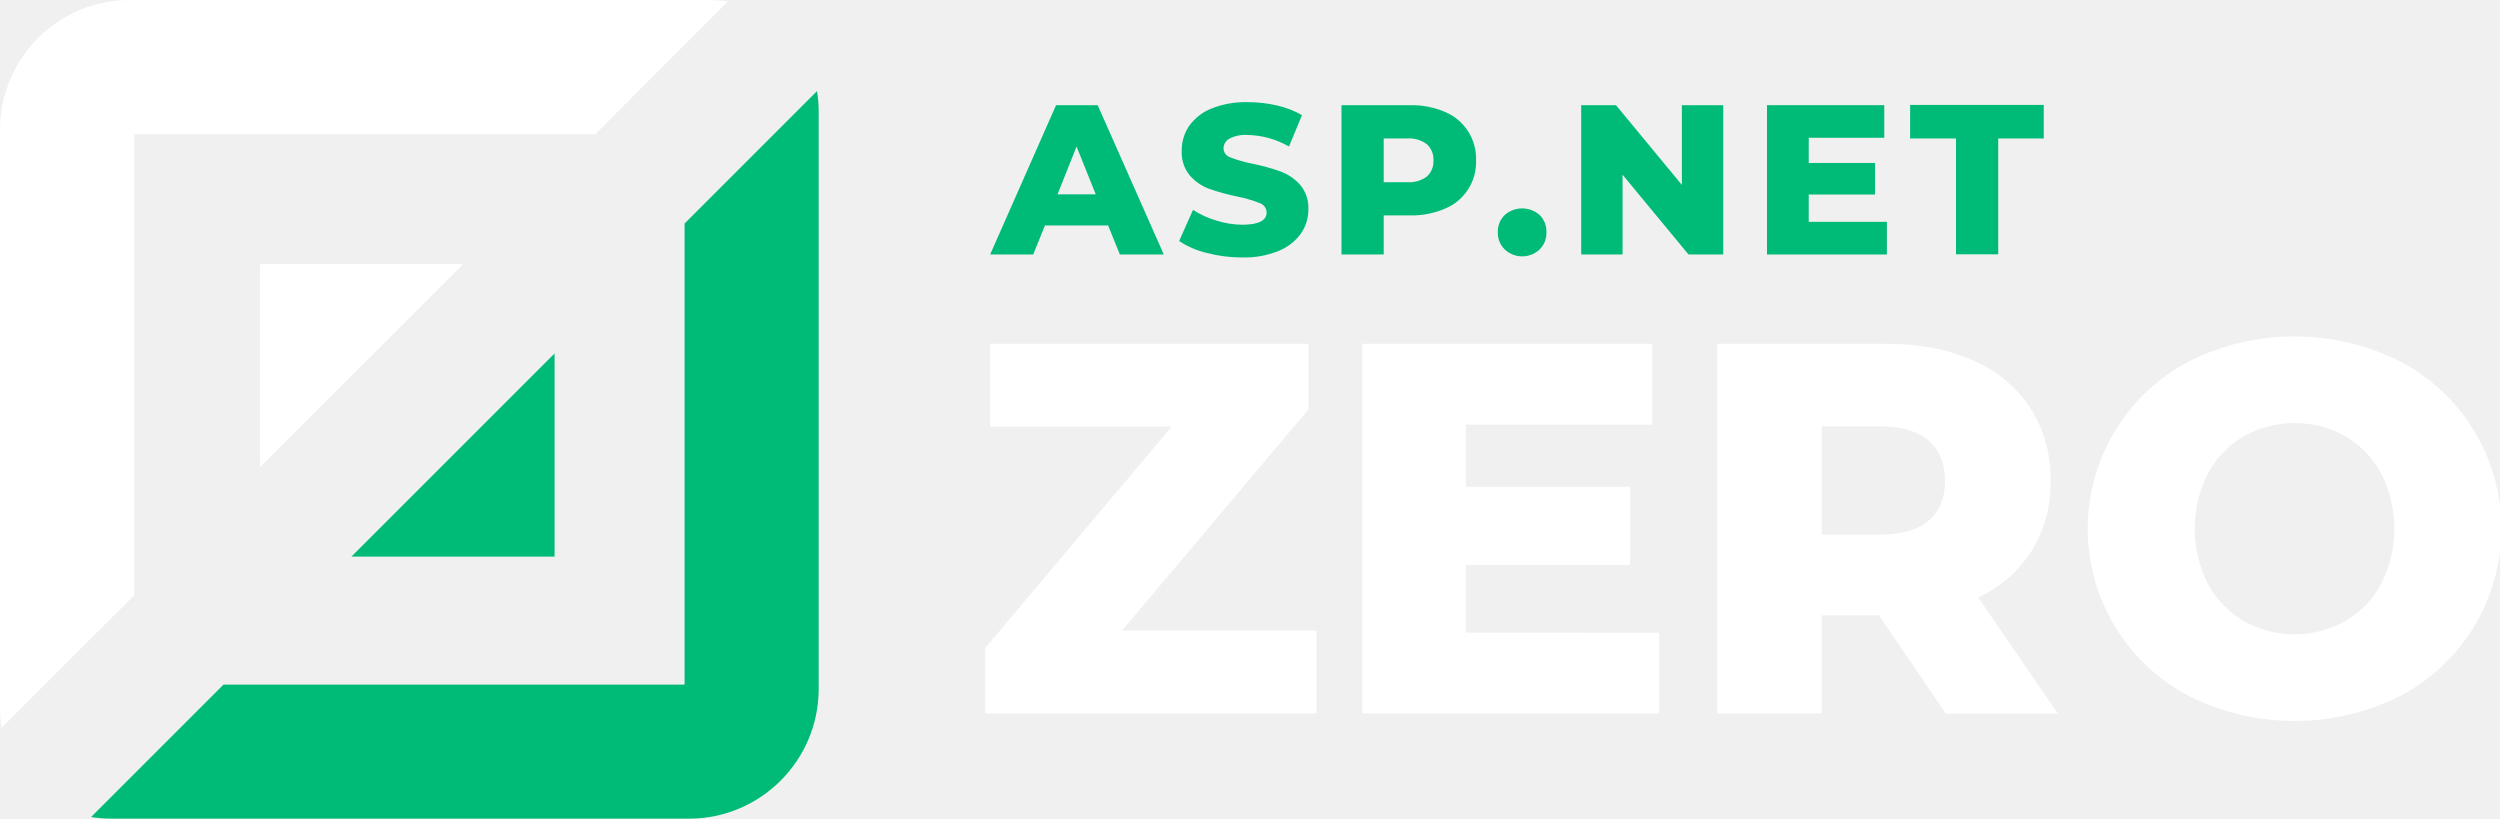
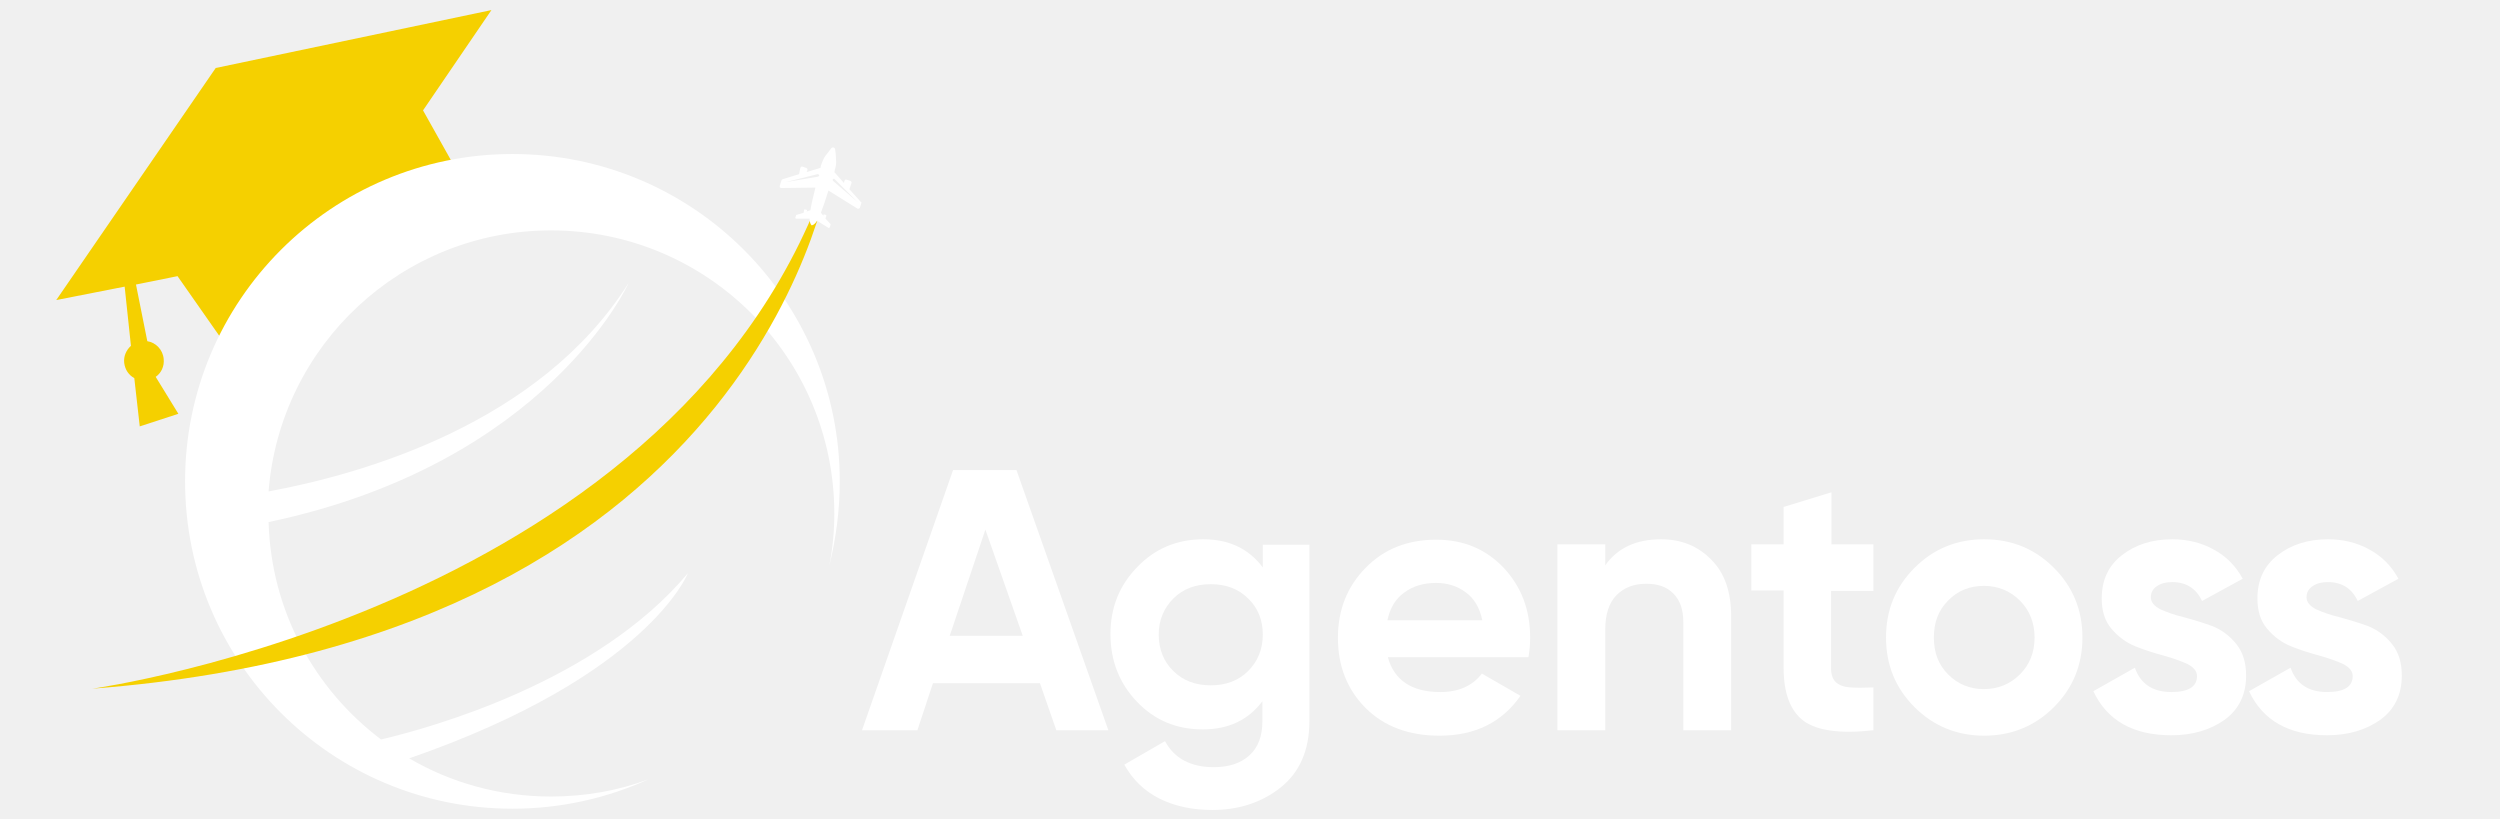
- <svg xmlns="http://www.w3.org/2000/svg" viewBox="0 0 595.72 195.08">
-   <defs>
-     <style>.cls-1{fill:#fff;}.cls-2{fill:#0b7;}</style>
-   </defs>
-   <g id="Layer_2" data-name="Layer 2">
-     <g id="Layer_1_copy_2" data-name="Layer 1 copy 2">
-       <path class="cls-1" d="M32,32H141.82L173.38.39A30.22,30.22,0,0,0,168.5,0H30.94A30.94,30.94,0,0,0,0,30.94V168.5a30.22,30.22,0,0,0,.39,4.88L32,141.82Z" />
-       <path class="cls-2" d="M163.13,163.13H53.26L21.7,194.69a31.4,31.4,0,0,0,4.88.39H164.14a30.94,30.94,0,0,0,30.94-30.94V26.58a31.4,31.4,0,0,0-.39-4.88L163.13,53.26Z" />
-       <polyline class="cls-2" points="83.74 132.63 132.15 132.63 132.15 84.23" />
-       <polyline class="cls-1" points="110.37 62.93 61.96 62.93 61.96 111.33" />
-       <path class="cls-1" d="M313.68,150.27V170H234.77v-15.6l44.42-52.74H235.9V81.93h75.89V97.54l-44.43,52.73Z" />
-       <path class="cls-1" d="M395.36,150.78V170H324.63V81.93h69.09v19.26H349.3V116h39.14v18.63H349.3v16.11Z" />
-       <path class="cls-1" d="M447.72,146.62h-13.6V170H409.2V81.93h40.28q12,0,20.76,4a30.77,30.77,0,0,1,13.6,11.33,31.08,31.08,0,0,1,4.78,17.3,30.68,30.68,0,0,1-4.47,16.68,30.3,30.3,0,0,1-12.77,11.14l19,27.68H463.7ZM459.55,105q-3.92-3.41-11.58-3.4H434.12v25.8H448q7.66,0,11.58-3.34t3.9-9.5Q463.45,108.37,459.55,105Z" />
-       <path class="cls-1" d="M521.66,165.88a45,45,0,0,1,0-79.79,56.19,56.19,0,0,1,50.21,0,45,45,0,0,1,0,79.79,56.19,56.19,0,0,1-50.21,0ZM558.85,148a22.61,22.61,0,0,0,8.55-8.87,29,29,0,0,0,0-26.31,22.67,22.67,0,0,0-8.55-8.87,24.76,24.76,0,0,0-24.17,0,22.7,22.7,0,0,0-8.56,8.87,29.13,29.13,0,0,0,0,26.31,22.63,22.63,0,0,0,8.56,8.87,24.76,24.76,0,0,0,24.17,0Z" />
-       <path class="cls-2" d="M264.05,53.72H249l-2.8,6.92H235.94l15.71-35.58h9.91l15.76,35.58H266.85ZM261.1,46.3l-4.57-11.38L252,46.3Z" />
-       <path class="cls-2" d="M287.58,60.28a20.42,20.42,0,0,1-6.6-2.85l3.3-7.42a21.24,21.24,0,0,0,5.54,2.54,20.9,20.9,0,0,0,6.2,1c3.86,0,5.8-1,5.8-2.9a2.41,2.41,0,0,0-1.66-2.26,30.24,30.24,0,0,0-5.31-1.55A51.57,51.57,0,0,1,288.14,45a11.33,11.33,0,0,1-4.62-3.18,8.58,8.58,0,0,1-1.93-5.9A10.25,10.25,0,0,1,283.36,30a12,12,0,0,1,5.32-4.14,21.77,21.77,0,0,1,8.66-1.52,30.83,30.83,0,0,1,6.91.78,21.26,21.26,0,0,1,6,2.32l-3.1,7.47a20.71,20.71,0,0,0-9.86-2.75,8.28,8.28,0,0,0-4.37.89,2.67,2.67,0,0,0-1.37,2.31,2.29,2.29,0,0,0,1.62,2.14A29.26,29.26,0,0,0,298.41,39a49.23,49.23,0,0,1,6.73,1.86A11.67,11.67,0,0,1,309.77,44a8.44,8.44,0,0,1,2,5.87A10,10,0,0,1,310,55.65a12.22,12.22,0,0,1-5.34,4.15A21.63,21.63,0,0,1,296,61.35,33,33,0,0,1,287.58,60.28Z" />
-       <path class="cls-2" d="M344.31,26.66a12.08,12.08,0,0,1,7.42,11.56,12,12,0,0,1-7.42,11.51,20.29,20.29,0,0,1-8.39,1.6h-6.2v9.31H319.66V25.06h16.26A20.29,20.29,0,0,1,344.31,26.66ZM340,42.06a4.78,4.78,0,0,0,1.57-3.84A4.83,4.83,0,0,0,340,34.36,6.94,6.94,0,0,0,335.31,33h-5.59V43.41h5.59A7,7,0,0,0,340,42.06Z" />
-       <path class="cls-2" d="M358.59,59.47a5.5,5.5,0,0,1-1.68-4.12,5.45,5.45,0,0,1,1.65-4.12,6.28,6.28,0,0,1,8.31,0,5.47,5.47,0,0,1,1.63,4.12,5.55,5.55,0,0,1-1.65,4.12,6.07,6.07,0,0,1-8.26,0Z" />
-       <path class="cls-2" d="M410.63,25.06V60.64h-8.28l-15.71-19v19h-9.86V25.06h8.29l15.7,19v-19Z" />
-       <path class="cls-2" d="M449.62,52.86v7.78H421.05V25.06H449v7.77H431v6h15.8v7.52H431v6.51Z" />
-       <path class="cls-2" d="M466.09,33H455.16v-8H487v8H476.15v27.6H466.09Z" />
+ <svg xmlns="http://www.w3.org/2000/svg" version="1.1" id="Layer_1" x="0px" y="0px" width="595.7px" height="195.1px" viewBox="0 0 595.7 195.1" style="enable-background:new 0 0 595.7 195.1;" xml:space="preserve">
+   <style type="text/css">
+ 	.st0{fill:#F5D000;}
+ 	.st1{fill:#FFFFFF;}
+ </style>
+   <g>
+     <path class="st0" d="M100.8,26.3l8.8,15.7c0,0-41,2.5-55.4,40.8l-11.9-17l-9.9,2l2.7,13.5c2,0.3,3.7,2,3.9,4.2   c0.2,1.8-0.6,3.4-1.9,4.3l5.4,8.8l-9.2,3L32,90.1c-1.3-0.7-2.2-2-2.4-3.6c-0.2-1.6,0.5-3.1,1.6-4.1l-1.5-14.1l-16.3,3.2l38-55.3   l65.7-13.8L100.8,26.3z" />
+     <path id="XMLID_00000073720491151393326650000005052545182377245619_" class="st1" d="M200.1,114.7c0-43.1-34.9-78-78-78   c-43.1,0-78,34.9-78,78c0,43.1,34.9,78,78,78c11.5,0,22.5-2.5,32.4-7c-7.2,2.7-15.1,4.1-23.2,4.1c-12.3,0-23.9-3.3-33.8-9.1   c56.9-19.7,66.4-44.1,66.4-44.1c-21.7,25.9-61.2,36.8-73.1,39.6c-15.8-11.9-26.2-30.6-26.8-51.8c66.5-14,85.8-57,85.8-57   C128.7,101,86.2,113,64,117.1c2.7-34.8,31.8-62.2,67.3-62.2c37.3,0,67.5,30.2,67.5,67.5c0,4.2-0.4,8.4-1.2,12.4   C199.2,128.3,200.1,121.6,200.1,114.7z" />
+     <path id="XMLID_00000155122171771498920060000008506132114209335185_" class="st0" d="M22,164.1c0,0,141.9-19.6,176.1-124.9   C198.1,39.2,183,151.7,22,164.1z" />
+     <path class="st1" d="M205.1,48.1l-2.7-3l0.5-1.5c0.1-0.2-0.1-0.4-0.3-0.5l-0.9-0.3c-0.2-0.1-0.4,0.1-0.5,0.3l-0.1,0.5l-2.3-2.6   c0.1-0.2,0.1-0.3,0.1-0.5c0.3-0.8,0.4-1.7,0.3-2.6c0-0.8-0.1-1.6-0.2-2.3c-0.1-0.5-0.6-0.6-0.9-0.3c-0.4,0.5-0.9,1.2-1.4,1.8   c-0.5,0.7-0.8,1.5-1.1,2.4c0,0.1-0.1,0.3-0.1,0.5l-3.3,1l0.2-0.5c0.1-0.2-0.1-0.4-0.3-0.5l-0.9-0.3c-0.2-0.1-0.4,0.1-0.5,0.3   l-0.3,1.5l-3.9,1.2c-0.1,0-0.2,0.1-0.3,0.3l-0.4,1.3c-0.1,0.3,0.1,0.5,0.4,0.5l8.1-0.1c-0.5,2-1,4.1-1.2,5.4l-0.9,0.3l0.1-0.2   c0-0.1,0-0.2-0.1-0.2l-0.4-0.1c-0.1,0-0.2,0-0.2,0.1l-0.1,0.7l-1.7,0.5c-0.1,0-0.1,0.1-0.1,0.1l-0.2,0.6c0,0.1,0.1,0.2,0.2,0.2   l3.2,0c0,1.2,0.5,1.6,0.5,1.6s0.6,0,1.3-1.1l2.7,1.7c0.1,0.1,0.2,0,0.3-0.1l0.2-0.6c0-0.1,0-0.1,0-0.2l-1.2-1.3l0.2-0.7   c0-0.1,0-0.2-0.1-0.2l-0.4-0.1c-0.1,0-0.2,0-0.2,0.1l0,0.2l-0.6-0.7c0.5-1.3,1.2-3.3,1.8-5.3l6.9,4.3c0.2,0.1,0.5,0,0.6-0.2   l0.4-1.3C205.2,48.3,205.2,48.2,205.1,48.1z M194.9,42.1l-7.7,1.3l7.6-1.9c0.2-0.1,0.4,0.2,0.4,0.4C195.1,42,195,42,194.9,42.1z    M198.5,43.1c-0.1-0.1-0.1-0.2-0.1-0.3c0.1-0.2,0.3-0.3,0.5-0.1l5.5,5.5L198.5,43.1z" />
+     <g>
+       <path class="st1" d="M251.7,174l-3.9-11.2h-25.5l-3.7,11.2h-13.2l21.7-62h15.1l21.9,62H251.7z M226.3,151.5h17.4l-8.9-25.3    L226.3,151.5z" />
+       <path class="st1" d="M300.9,129.8H312v42.1c0,6.8-2.3,12.1-6.8,15.7c-4.5,3.6-10,5.4-16.3,5.4c-4.8,0-9-0.9-12.6-2.7    c-3.6-1.8-6.4-4.5-8.4-8.1l9.7-5.6c2.2,4.1,6.1,6.2,11.6,6.2c3.6,0,6.4-0.9,8.5-2.8c2.1-1.9,3.1-4.6,3.1-8.1v-4.8    c-3.4,4.5-8.1,6.7-14.2,6.7c-6.3,0-11.5-2.2-15.7-6.6c-4.2-4.4-6.3-9.8-6.3-16.1c0-6.3,2.1-11.6,6.4-16c4.2-4.4,9.5-6.6,15.7-6.6    c6.1,0,10.8,2.2,14.2,6.7V129.8z M279.6,159.9c2.3,2.3,5.3,3.4,8.9,3.4c3.6,0,6.6-1.1,8.9-3.4c2.3-2.3,3.5-5.2,3.5-8.7    c0-3.5-1.2-6.4-3.5-8.6c-2.3-2.3-5.3-3.4-8.9-3.4c-3.6,0-6.6,1.1-8.9,3.4c-2.3,2.3-3.5,5.2-3.5,8.6    C276.1,154.7,277.3,157.7,279.6,159.9z" />
+       <path class="st1" d="M330.7,156.6c1.5,5.5,5.7,8.3,12.5,8.3c4.4,0,7.7-1.5,9.9-4.4l9.2,5.3c-4.4,6.3-10.8,9.5-19.3,9.5    c-7.3,0-13.2-2.2-17.6-6.6s-6.6-10-6.6-16.7c0-6.7,2.2-12.2,6.6-16.7c4.4-4.5,10-6.7,16.8-6.7c6.5,0,11.8,2.2,16.1,6.7    c4.2,4.5,6.3,10,6.3,16.6c0,1.5-0.1,3-0.4,4.7H330.7z M330.6,147.8h22.6c-0.6-3-2-5.3-4-6.7c-2-1.5-4.4-2.2-7-2.2    c-3.1,0-5.6,0.8-7.6,2.3C332.5,142.7,331.2,144.9,330.6,147.8z" />
+       <path class="st1" d="M395.8,128.5c4.8,0,8.8,1.6,12,4.9c3.2,3.2,4.7,7.7,4.7,13.5V174h-11.4v-25.8c0-3-0.8-5.2-2.4-6.8    c-1.6-1.6-3.7-2.3-6.4-2.3c-3,0-5.3,0.9-7.1,2.7c-1.8,1.8-2.7,4.6-2.7,8.2V174h-11.4v-44.3h11.4v5    C385.4,130.6,389.8,128.5,395.8,128.5z" />
+       <path class="st1" d="M446.3,140.8h-10v18.4c0,1.5,0.4,2.7,1.2,3.4c0.8,0.7,1.9,1.1,3.4,1.2c1.5,0.1,3.3,0.1,5.5,0V174    c-7.9,0.9-13.4,0.1-16.6-2.2c-3.2-2.4-4.8-6.6-4.8-12.7v-18.4h-7.7v-11h7.7v-8.9l11.4-3.5v12.4h10V140.8z" />
+       <path class="st1" d="M489.4,168.5c-4.5,4.5-10.1,6.8-16.6,6.8s-12.1-2.3-16.6-6.8c-4.5-4.5-6.8-10-6.8-16.6s2.3-12.1,6.8-16.6    c4.5-4.5,10-6.8,16.6-6.8s12.1,2.3,16.6,6.8c4.5,4.5,6.8,10,6.8,16.6S493.9,164,489.4,168.5z M464.2,160.7    c2.3,2.3,5.1,3.5,8.5,3.5c3.4,0,6.3-1.2,8.6-3.5c2.3-2.3,3.5-5.2,3.5-8.8c0-3.5-1.2-6.5-3.5-8.8c-2.3-2.3-5.2-3.5-8.6-3.5    c-3.4,0-6.3,1.2-8.5,3.5c-2.3,2.3-3.4,5.2-3.4,8.8C460.8,155.5,461.9,158.4,464.2,160.7z" />
+       <path class="st1" d="M512.5,142.3c0,1.2,0.8,2.1,2.3,2.9c1.6,0.7,3.5,1.4,5.7,1.9c2.2,0.6,4.5,1.3,6.7,2.1    c2.2,0.9,4.1,2.3,5.7,4.3c1.6,2,2.3,4.5,2.3,7.5c0,4.5-1.7,8-5.1,10.5c-3.4,2.4-7.6,3.7-12.7,3.7c-9.1,0-15.3-3.5-18.6-10.5    l9.9-5.6c1.3,3.8,4.2,5.8,8.7,5.8c4.1,0,6.1-1.3,6.1-3.8c0-1.2-0.8-2.1-2.3-2.9c-1.6-0.7-3.5-1.4-5.7-2c-2.2-0.6-4.5-1.3-6.7-2.2    c-2.2-0.9-4.1-2.3-5.7-4.2c-1.6-1.9-2.3-4.3-2.3-7.2c0-4.4,1.6-7.8,4.8-10.3c3.2-2.5,7.2-3.8,12-3.8c3.6,0,6.9,0.8,9.8,2.4    c3,1.6,5.3,3.9,7,7l-9.7,5.3c-1.4-3-3.8-4.5-7.1-4.5c-1.5,0-2.7,0.3-3.7,1C513,140.3,512.5,141.2,512.5,142.3z" />
+       <path class="st1" d="M549.6,142.3c0,1.2,0.8,2.1,2.3,2.9c1.6,0.7,3.5,1.4,5.7,1.9c2.2,0.6,4.5,1.3,6.7,2.1    c2.2,0.9,4.1,2.3,5.7,4.3c1.6,2,2.3,4.5,2.3,7.5c0,4.5-1.7,8-5.1,10.5c-3.4,2.4-7.6,3.7-12.7,3.7c-9.1,0-15.3-3.5-18.6-10.5    l9.9-5.6c1.3,3.8,4.2,5.8,8.7,5.8c4.1,0,6.1-1.3,6.1-3.8c0-1.2-0.8-2.1-2.3-2.9c-1.6-0.7-3.5-1.4-5.7-2c-2.2-0.6-4.5-1.3-6.7-2.2    c-2.2-0.9-4.1-2.3-5.7-4.2c-1.6-1.9-2.3-4.3-2.3-7.2c0-4.4,1.6-7.8,4.8-10.3c3.2-2.5,7.2-3.8,12-3.8c3.6,0,6.9,0.8,9.8,2.4    c3,1.6,5.3,3.9,7,7l-9.7,5.3c-1.4-3-3.8-4.5-7.1-4.5c-1.5,0-2.7,0.3-3.7,1C550.1,140.3,549.6,141.2,549.6,142.3z" />
    </g>
  </g>
</svg>
